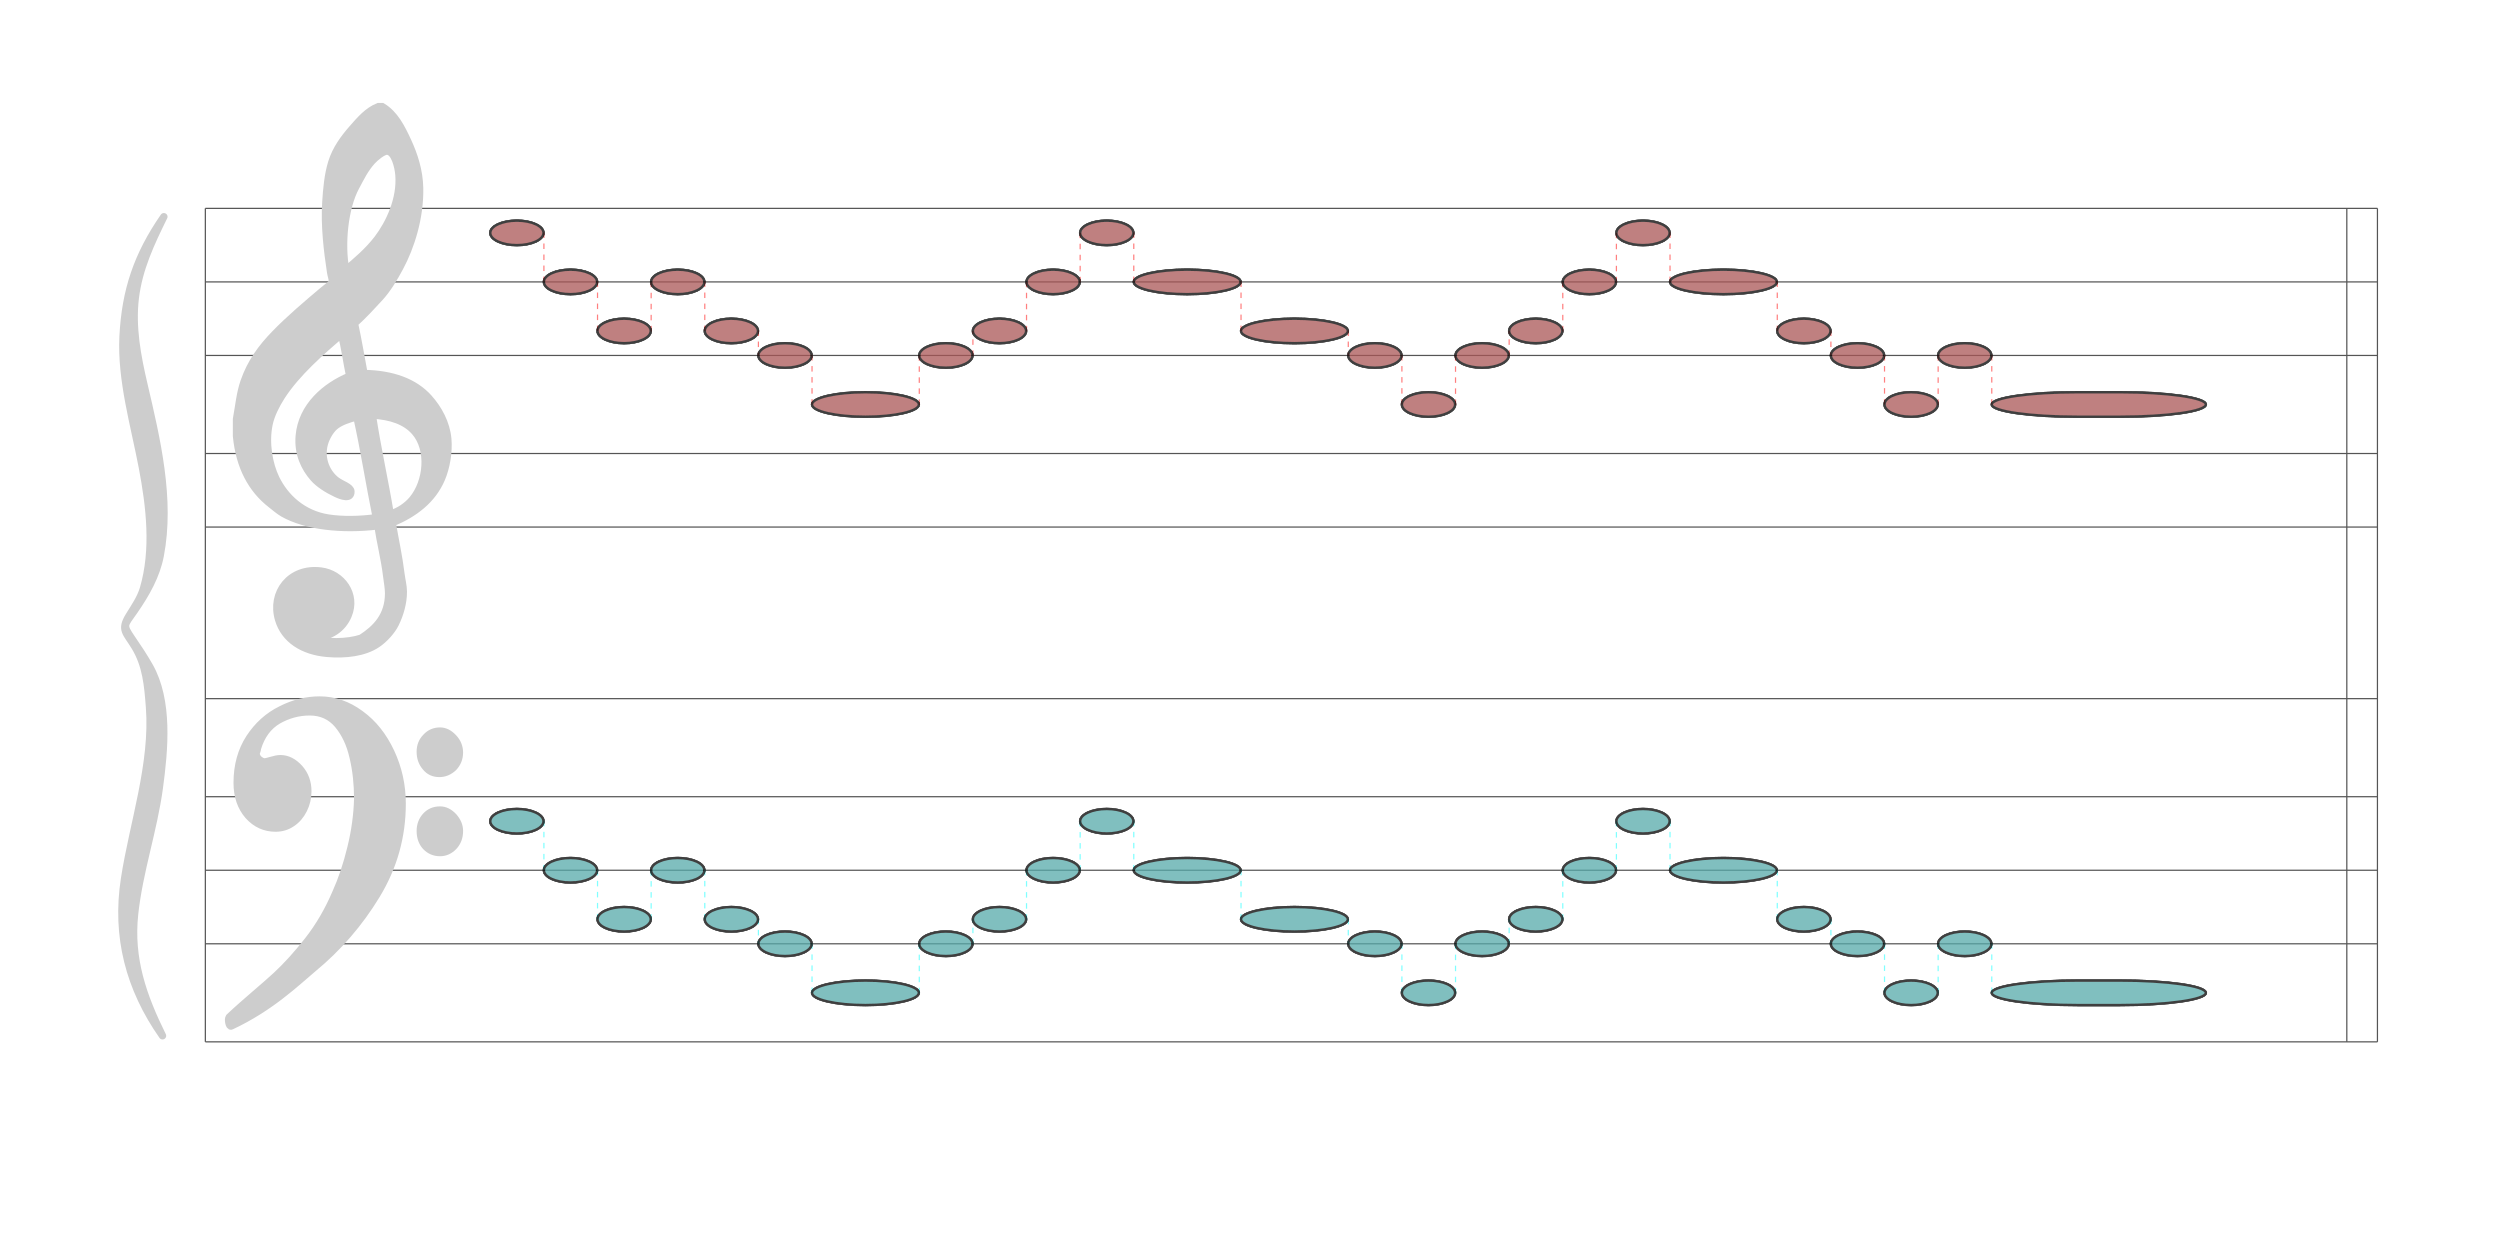
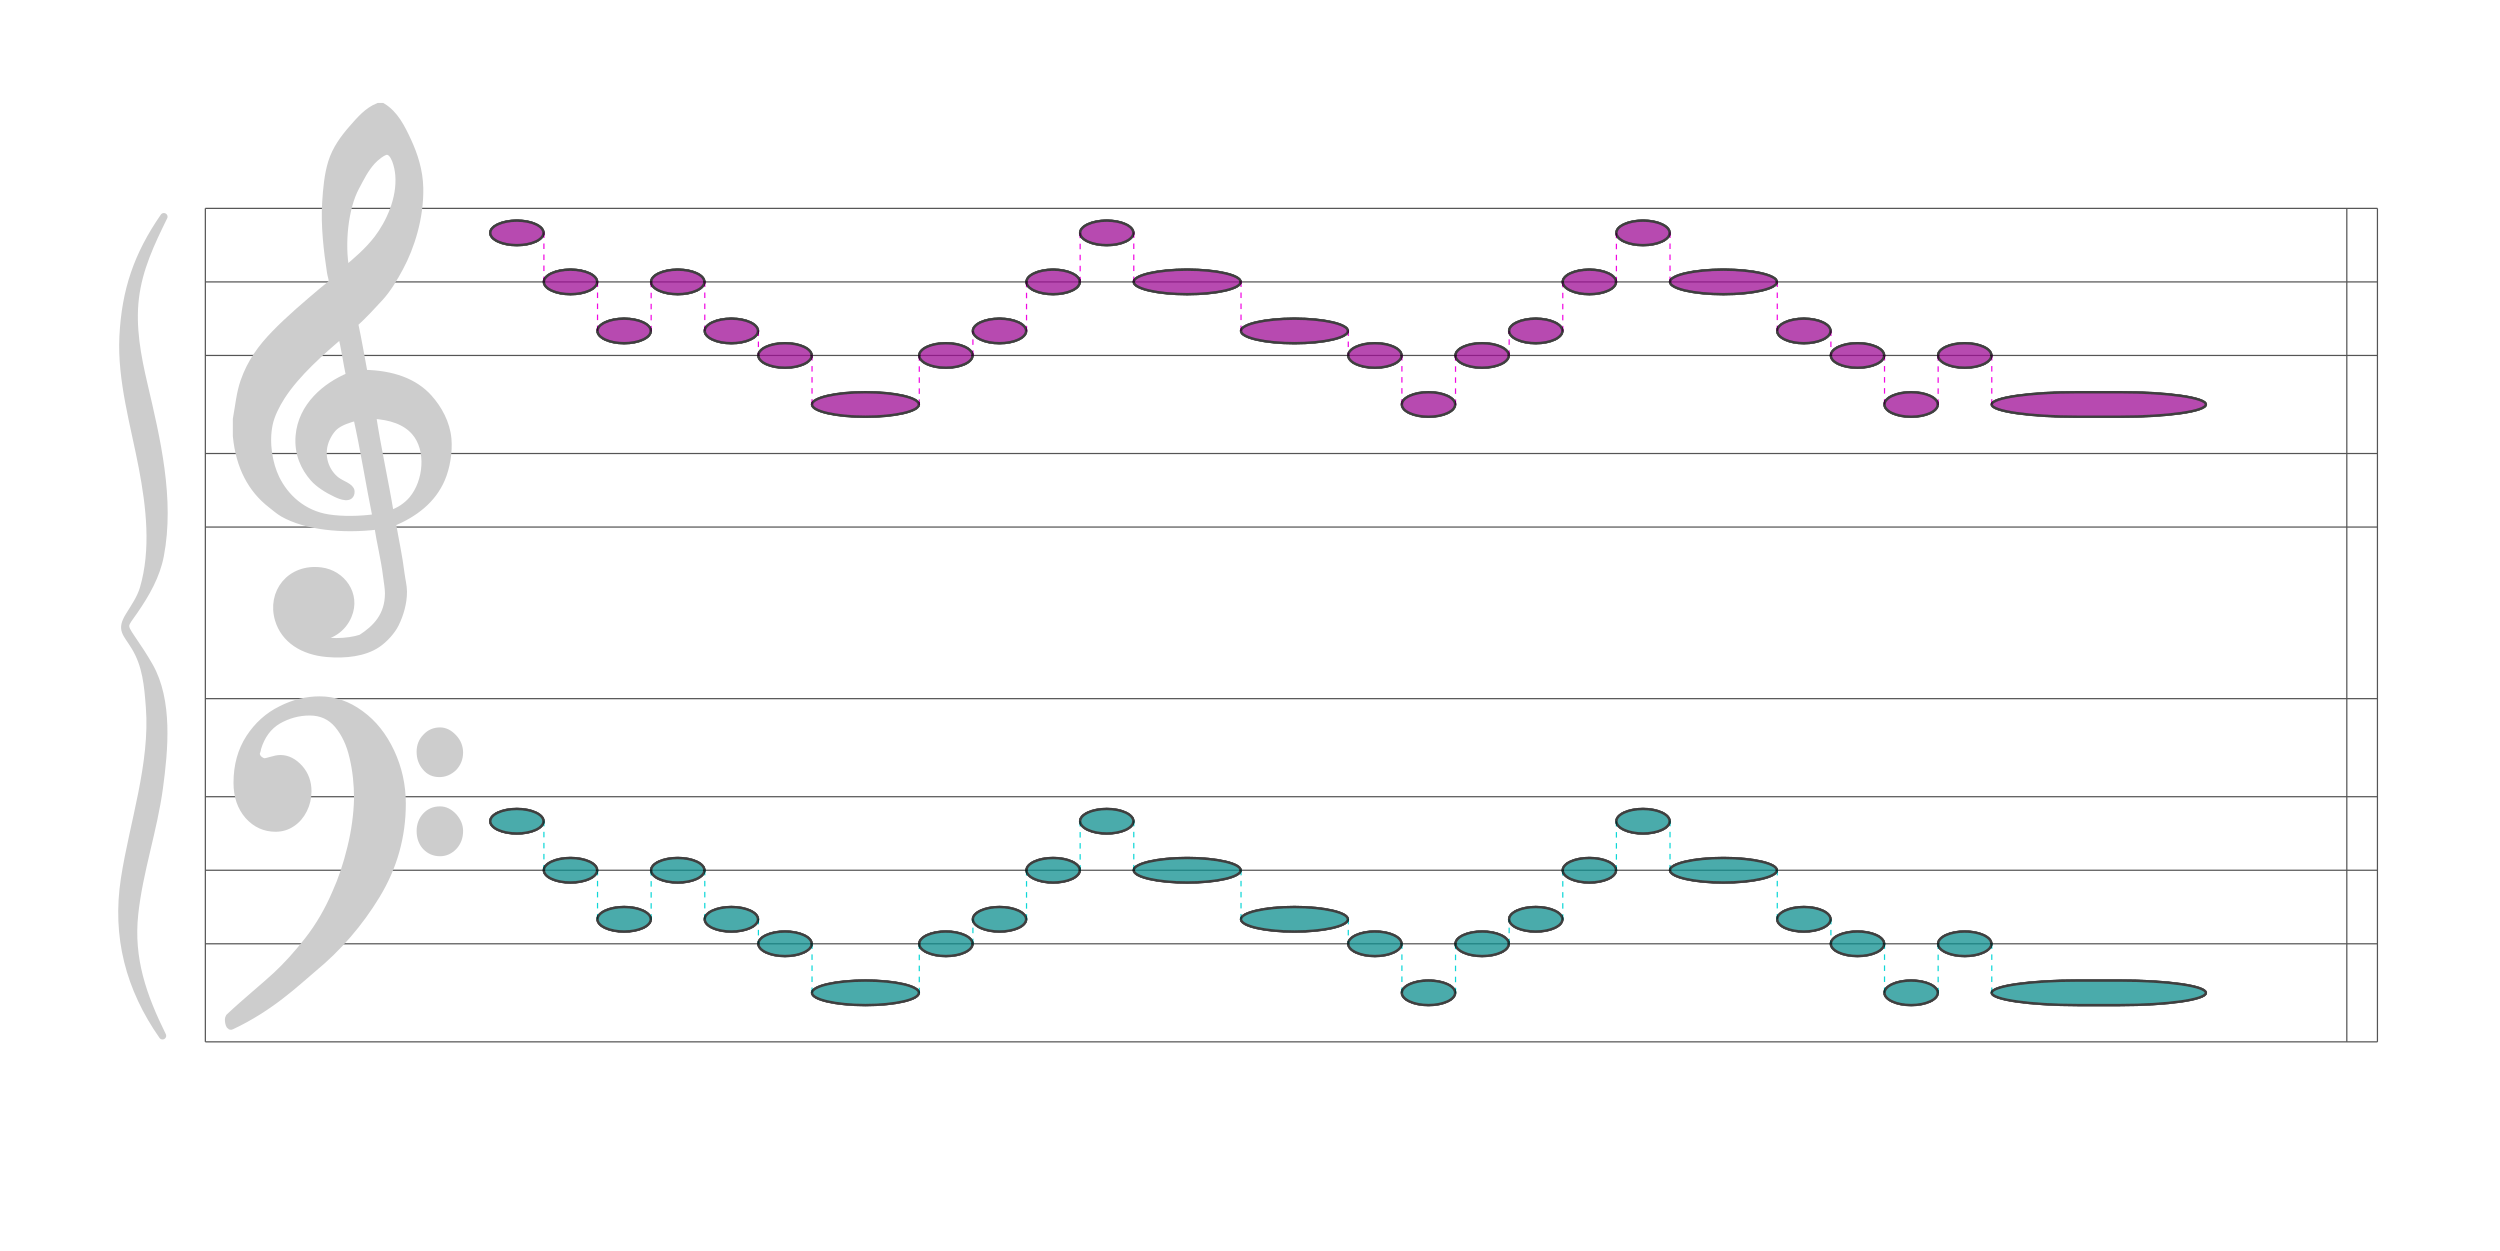
<svg xmlns="http://www.w3.org/2000/svg" version="1.1" viewPort="0 40 19.995 41" viewBox="-200 -50 1019.82 510" width="1019.82" height="510">
  <filter id="constantOpacity">
    <feComponentTransfer>
      <feFuncA type="table" tableValues="0 .5 .5" />
    </feComponentTransfer>
  </filter>
  <g transform="scale(35, -10) translate(0, -81)">
    <g class="staff-lines" stroke-width="0.5" stroke="#555555">
      <path vector-effect="non-scaling-stroke" d="M-3.321 64.5 L21.995 64.5" />
      <path vector-effect="non-scaling-stroke" d="M-3.321 67.5 L21.995 67.5" />
      <path vector-effect="non-scaling-stroke" d="M-3.321 71.5 L21.995 71.5" />
      <path vector-effect="non-scaling-stroke" d="M-3.321 74.5 L21.995 74.5" />
      <path vector-effect="non-scaling-stroke" d="M-3.321 77.5 L21.995 77.5" />
      <path vector-effect="non-scaling-stroke" d="M-3.321 43.5 L21.995 43.5" />
      <path vector-effect="non-scaling-stroke" d="M-3.321 47.5 L21.995 47.5" />
      <path vector-effect="non-scaling-stroke" d="M-3.321 50.5 L21.995 50.5" />
      <path vector-effect="non-scaling-stroke" d="M-3.321 53.5 L21.995 53.5" />
      <path vector-effect="non-scaling-stroke" d="M-3.321 57.5 L21.995 57.5" />
      <path vector-effect="non-scaling-stroke" d="M21.638,43.5 L21.638,77.5" />
      <path vector-effect="non-scaling-stroke" d="M21.995,43.5 L21.995,77.5" />
      <path vector-effect="non-scaling-stroke" d="M-3.321,43.5 L-3.321,77.5 z" />
    </g>
    <g transform="scale(0.714286, 1)">
      <g vector-effect="non-scaling-stroke" class="treble-clef" stroke="#cdcdcd" stroke-width="3" fill="#cdcdcd" transform="translate(-17.25, 5.15) scale(0.06, 0.07)">
        <path vector-effect="non-scaling-stroke" d="M250.026,1080.111c-2.375-5.813-4.501-12.037-5.616-19.656c-1.07-7.32-1.387-15.609-1.62-23.113    c-0.426-13.713,0.409-28.548,1.296-41.038c0.132-1.861,0.517-3.882,0.432-5.183c-0.118-1.794-1.622-3.834-2.484-5.401    c-4.551-8.266-9.023-16.291-13.176-25.488c-3.56-7.883-6.46-16.235-8.316-27.648c-1.087-6.682-1.406-14.26-2.053-21.816   c0-3.313,0-6.623,0-9.936c0.817-17.854,4.099-30.916,9.396-39.743c1.084-1.808,2.228-3.951,3.24-5.186    c6.218-7.579,16.081-9.873,25.812-7.343c0.598-8.887,1.858-19.53,2.376-28.944c0.193-3.49,0.54-7.194,0.54-10.368    c-0.003-13.193-3.44-20.603-7.452-26.135c-3.645-2.613-9.925-3.099-13.176,0.43c4.904-0.174,8.174,5.425,9.612,12.744    c2.427,12.351-1.738,24.386-7.344,25.918c-8.458,2.316-13.738-12.691-11.556-28.295c1.622-11.598,6.603-18.42,13.176-19.655    c5.073-0.956,10.149,0.426,13.608,5.399c1.988,2.858,4.009,7.685,4.968,11.879c1.246,5.448,2.18,12.212,2.16,18.792    c-0.01,3.246-0.453,6.761-0.648,10.152c-0.614,10.689-1.579,19.729-2.376,29.812c6.095,5.437,10.941,13.432,13.392,25.704    c1.302,6.52,2.035,15.517,1.727,23.111c-0.375,9.302-2.565,17.712-5.183,23.975c-3.863,9.248-9.852,13.985-17.604,14.257    c-0.849,9.749-1.633,19.633-2.593,29.159c2.376,4.619,4.55,9.643,6.805,14.906c2.185,5.095,3.892,11.286,5.508,17.712    c2.98,11.855,5.576,29.004,5.4,46.44c-0.102,10.157-1.538,19.319-3.24,27.215c-1.691,7.847-3.557,15.81-6.912,20.089    c-0.36,0-0.72,0-1.08,0C254.113,1090.306,252.068,1085.104,250.026,1080.111z M248.19,997.6    c-1.362,15.429-0.295,36.475,2.7,48.384c1.367,5.441,2.426,10.329,4.428,15.122c0.854,2.04,3.006,5.909,4.104,5.83    c2.104-0.153,3.064-9.245,3.24-13.824c0.542-14.092-2.623-28.387-5.832-37.366C254.247,1008.515,250.911,1002.572,248.19,997.6z     M249.27,935.823c-6.565-5.809-13.02-17.569-13.716-34.776c-0.425-10.517,1.463-18.693,3.888-24.624    c1.422-3.478,3.789-6.692,6.156-9.072c1.287-1.293,4.09-3.666,3.996,1.296c-0.048,2.584-2.504,4.06-3.888,6.263    c-2.557,4.079-4.489,12.399-3.348,21.385c0.481,3.784,1.636,7.983,2.808,10.153c1.458,2.697,3.725,4.34,6.048,5.615    c1.987-19.137,3.451-39.323,5.292-58.753c-4.493-1.347-9.224-1.49-13.068-0.213c-6.922,2.298-11.753,12.045-14.256,23.111    c-1.838,8.128-2.944,20.546-1.837,31.752c0.529,5.353,1.939,11.271,3.348,15.984c4.113,13.751,11.055,26.606,16.308,36.289    C247.971,952.523,248.466,943.862,249.27,935.823z M260.286,855.473c-1.479,19.361-3.545,38.701-4.86,57.671    c5.07-0.638,9.023-3.541,11.556-9.718c4.25-10.369,3.378-29.217-0.648-39.53C264.924,860.283,262.694,856.868,260.286,855.473z" />
      </g>
      <g class="bass-clef" fill="#cdcdcd" stroke="#cdcdcd" transform="scale(1.02, 1) translate(-0.25, 0.25)" stroke-width="3">
        <g transform="matrix(0.1835537,0,0,0.1830159,-98.29797,-1128.841)">
          <path vector-effect="non-scaling-stroke" d="M514.308,6407.837c3.419,4.086,5.655,9.64,7.124,12.803     c2.204,4.648,4.046,10.097,5.538,16.384c1.492,6.287,2.238,13.068,2.238,20.385c0,4.115-0.338,7.925-0.991,11.507     c-0.653,3.543-1.527,6.4-2.647,8.459c-1.108,2.095-2.297,3.125-3.545,3.125c-1.142,0-2.262-0.687-3.369-2.135     c-1.119-1.41-2.029-3.505-2.752-6.325c-0.711-2.819-1.073-6.135-1.073-9.982c0-3.011,0.326-5.411,0.968-7.317     c0.653-1.867,1.446-2.78,2.379-2.78c0.513,0,0.991,0.342,1.422,1.104c0.431,0.724,0.769,1.753,1.014,3.011     c0.245,1.257,0.373,2.628,0.373,4.077c0,2.019-0.245,3.733-0.735,5.144c-0.501,1.41-1.049,2.132-1.667,2.132     c-0.21,0-0.466-0.152-0.781-0.38c-0.303-0.229-0.501-0.342-0.571-0.342c-0.14,0-0.292,0.152-0.466,0.495     c-0.175,0.342-0.268,0.799-0.292,1.41c0.07,0.495,0.117,0.838,0.117,1.104c0.338,2.896,0.944,4.953,1.796,6.249     c0.863,1.258,1.784,1.905,2.763,1.905c1.014,0,1.83-0.953,2.46-2.858c0.63-1.943,1.073-4.344,1.329-7.277     c0.268-2.896,0.396-5.981,0.396-9.22c-0.035-3.468-0.221-7.125-0.583-10.897c-0.361-3.81-0.804-7.163-1.317-10.059     c-0.653-3.925-1.458-7.468-2.414-10.593c-0.956-3.124-1.889-5.752-2.775-7.849c-0.886-2.133-2.731-5.973-4.104-9.297     C514,6409.468,514.126,6407.62,514.308,6407.837z" />
          <path vector-effect="non-scaling-stroke" d="M531.259,6465.557c0.313-0.979,0.705-1.415,1.189-1.415     c0.457,0,0.862,0.436,1.228,1.306c0.339,0.908,0.522,2.032,0.522,3.339c0,1.233-0.17,2.358-0.522,3.302     c-0.353,0.979-0.745,1.488-1.163,1.488c-0.483,0-0.888-0.436-1.215-1.343c-0.34-0.871-0.509-1.958-0.509-3.266     C530.789,6467.626,530.945,6466.5,531.259,6465.557z" />
          <path vector-effect="non-scaling-stroke" d="M531.272,6447.847c0.327-0.871,0.732-1.342,1.241-1.342     c0.457,0,0.849,0.471,1.189,1.378c0.327,0.908,0.497,2.033,0.497,3.447c0,1.162-0.183,2.214-0.522,3.193     c-0.366,0.98-0.745,1.452-1.163,1.452c-0.509,0-0.914-0.436-1.241-1.343c-0.313-0.87-0.483-1.996-0.483-3.301     C530.789,6449.879,530.958,6448.717,531.272,6447.847z" />
        </g>
      </g>
    </g>
    <g transform="scale(0.714286, 1)">
      <g class="brace" transform="rotate(0.2) translate(30.5,-324) scale(1,-1) scale(.0175)">
        <path vector-effect="non-scaling-stroke" stroke="#cdcdcd" fill="#cdcdcd" stroke-width="3" stroke-linejoin="round" d="M-2031.812-22924.453    c-24.919,88.91-36.494,171.418-39.024,279.09c-2.379,101.156,9.877,207.264,16.991,305.533    c6.605,91.162,10.955,191.51-0.048,282.248c-2.757,22.732-8.614,43.227-13.597,63.254c-8.261,33.207-2.886,38.68,5.136,72.111    c10.485,43.689,11.808,90.887,13.172,140.795c3.604,132-16.215,270.613-24.675,400.074    c-8.818,134.883,3.651,255.861,34.113,366.164c-17.906-92.289-29.886-179.082-25.068-283.635    c4.572-99.275,18.379-195.207,24.078-294.23c5.11-88.826,9.914-203.154-8.344-284.342c-4.91-21.82-10.217-42.227-15.835-62.98    c-9.146-33.812-7.235-31.322,2.353-65.664c11.021-39.504,20.774-80.965,24.589-128.662c10.5-131.361-2.347-271.072-13.816-398.416    c-5.957-66.148-10.878-134.006-7.34-202.238C-2055.575-22803.877-2044.086-22863.117-2031.812-22924.453L-2031.812-22924.453z" />
      </g>
    </g>
    <g style="stroke-width:1; stroke:black;">
-       <g class="note-lines track-2" fill="none" stroke="hsl(180, 100%, 75%)" stroke-dasharray="2.25" vector-effect="non-scaling-stroke" stroke-width="0.5">
+       <g class="note-lines track-2" fill="none" stroke="hsl(180, 87%, 45%)" stroke-dasharray="2.25" vector-effect="non-scaling-stroke" stroke-width="0.5">
        <path vector-effect="non-scaling-stroke" d=" M0.62 52.5 L0.625 52.5 L0.625 50.5" />
        <path vector-effect="non-scaling-stroke" d=" M1.245 50.5 L1.25 50.5 L1.25 48.5" />
        <path vector-effect="non-scaling-stroke" d=" M1.87 48.5 L1.875 48.5 L1.875 50.5" />
        <path vector-effect="non-scaling-stroke" d=" M2.495 50.5 L2.5 50.5 L2.5 48.5" />
        <path vector-effect="non-scaling-stroke" d=" M3.12 48.5 L3.125 48.5 L3.125 47.5" />
        <path vector-effect="non-scaling-stroke" d=" M3.745 47.5 L3.75 47.5 L3.75 45.5" />
        <path vector-effect="non-scaling-stroke" d=" M4.995 45.5 L5 45.5 L5 47.5" />
        <path vector-effect="non-scaling-stroke" d=" M5.62 47.5 L5.625 47.5 L5.625 48.5" />
        <path vector-effect="non-scaling-stroke" d=" M6.245 48.5 L6.25 48.5 L6.25 50.5" />
        <path vector-effect="non-scaling-stroke" d=" M6.87 50.5 L6.875 50.5 L6.875 52.5" />
        <path vector-effect="non-scaling-stroke" d=" M7.495 52.5 L7.5 52.5 L7.5 50.5" />
        <path vector-effect="non-scaling-stroke" d=" M8.745 50.5 L8.75 50.5 L8.75 48.5" />
        <path vector-effect="non-scaling-stroke" d=" M9.995 48.5 L10 48.5 L10 47.5" />
        <path vector-effect="non-scaling-stroke" d=" M10.62 47.5 L10.625 47.5 L10.625 45.5" />
        <path vector-effect="non-scaling-stroke" d=" M11.245 45.5 L11.25 45.5 L11.25 47.5" />
        <path vector-effect="non-scaling-stroke" d=" M11.87 47.5 L11.875 47.5 L11.875 48.5" />
        <path vector-effect="non-scaling-stroke" d=" M12.495 48.5 L12.5 48.5 L12.5 50.5" />
        <path vector-effect="non-scaling-stroke" d=" M13.12 50.5 L13.125 50.5 L13.125 52.5" />
        <path vector-effect="non-scaling-stroke" d=" M13.745 52.5 L13.75 52.5 L13.75 50.5" />
        <path vector-effect="non-scaling-stroke" d=" M14.995 50.5 L15 50.5 L15 48.5" />
        <path vector-effect="non-scaling-stroke" d=" M15.62 48.5 L15.625 48.5 L15.625 47.5" />
        <path vector-effect="non-scaling-stroke" d=" M16.245 47.5 L16.25 47.5 L16.25 45.5" />
        <path vector-effect="non-scaling-stroke" d=" M16.87 45.5 L16.875 45.5 L16.875 47.5" />
        <path vector-effect="non-scaling-stroke" d=" M17.495 47.5 L17.5 47.5 L17.5 45.5" />
      </g>
-       <g class="note-lines track-1" fill="none" stroke="hsl(0, 100%, 75%)" stroke-dasharray="2.25" vector-effect="non-scaling-stroke" stroke-width="0.5">
+       <g class="note-lines track-1" fill="none" stroke="hsl(304, 93%, 49%)" stroke-dasharray="2.25" vector-effect="non-scaling-stroke" stroke-width="0.5">
        <path vector-effect="non-scaling-stroke" d=" M0.62 76.5 L0.625 76.5 L0.625 74.5" />
        <path vector-effect="non-scaling-stroke" d=" M1.245 74.5 L1.25 74.5 L1.25 72.5" />
        <path vector-effect="non-scaling-stroke" d=" M1.87 72.5 L1.875 72.5 L1.875 74.5" />
        <path vector-effect="non-scaling-stroke" d=" M2.495 74.5 L2.5 74.5 L2.5 72.5" />
        <path vector-effect="non-scaling-stroke" d=" M3.12 72.5 L3.125 72.5 L3.125 71.5" />
        <path vector-effect="non-scaling-stroke" d=" M3.745 71.5 L3.75 71.5 L3.75 69.5" />
        <path vector-effect="non-scaling-stroke" d=" M4.995 69.5 L5 69.5 L5 71.5" />
        <path vector-effect="non-scaling-stroke" d=" M5.62 71.5 L5.625 71.5 L5.625 72.5" />
        <path vector-effect="non-scaling-stroke" d=" M6.245 72.5 L6.25 72.5 L6.25 74.5" />
        <path vector-effect="non-scaling-stroke" d=" M6.87 74.5 L6.875 74.5 L6.875 76.5" />
        <path vector-effect="non-scaling-stroke" d=" M7.495 76.5 L7.5 76.5 L7.5 74.5" />
        <path vector-effect="non-scaling-stroke" d=" M8.745 74.5 L8.75 74.5 L8.75 72.5" />
        <path vector-effect="non-scaling-stroke" d=" M9.995 72.5 L10 72.5 L10 71.5" />
        <path vector-effect="non-scaling-stroke" d=" M10.62 71.5 L10.625 71.5 L10.625 69.5" />
        <path vector-effect="non-scaling-stroke" d=" M11.245 69.5 L11.25 69.5 L11.25 71.5" />
        <path vector-effect="non-scaling-stroke" d=" M11.87 71.5 L11.875 71.5 L11.875 72.5" />
        <path vector-effect="non-scaling-stroke" d=" M12.495 72.5 L12.5 72.5 L12.5 74.5" />
        <path vector-effect="non-scaling-stroke" d=" M13.12 74.5 L13.125 74.5 L13.125 76.5" />
        <path vector-effect="non-scaling-stroke" d=" M13.745 76.5 L13.75 76.5 L13.75 74.5" />
        <path vector-effect="non-scaling-stroke" d=" M14.995 74.5 L15 74.5 L15 72.5" />
        <path vector-effect="non-scaling-stroke" d=" M15.62 72.5 L15.625 72.5 L15.625 71.5" />
        <path vector-effect="non-scaling-stroke" d=" M16.245 71.5 L16.25 71.5 L16.25 69.5" />
        <path vector-effect="non-scaling-stroke" d=" M16.87 69.5 L16.875 69.5 L16.875 71.5" />
        <path vector-effect="non-scaling-stroke" d=" M17.495 71.5 L17.5 71.5 L17.5 69.5" />
      </g>
      <g opacity="0.5" class="note-backdrops track-2" style="fill:black;">
        <g class="note key-52 ont-0d000 offt-0d620 maxima">
          <rect vector-effect="non-scaling-stroke" rx="1" ry="1" x="0" y="52" width="0.62" height="1" />
        </g>
        <g class="note key-50 ont-0d625 offt-1d245">
          <rect vector-effect="non-scaling-stroke" rx="1" ry="1" x="0.625" y="50" width="0.62" height="1" />
        </g>
        <g class="note key-48 ont-1d250 offt-1d870">
          <rect vector-effect="non-scaling-stroke" rx="1" ry="1" x="1.25" y="48" width="0.62" height="1" />
        </g>
        <g class="note key-50 ont-1d875 offt-2d495">
          <rect vector-effect="non-scaling-stroke" rx="1" ry="1" x="1.875" y="50" width="0.62" height="1" />
        </g>
        <g class="note key-48 ont-2d500 offt-3d120">
          <rect vector-effect="non-scaling-stroke" rx="1" ry="1" x="2.5" y="48" width="0.62" height="1" />
        </g>
        <g class="note key-47 ont-3d125 offt-3d745">
          <rect vector-effect="non-scaling-stroke" rx="1" ry="1" x="3.125" y="47" width="0.62" height="1" />
        </g>
        <g class="note key-45 ont-3d750 offt-4d995 minima">
          <rect vector-effect="non-scaling-stroke" rx="1" ry="1" x="3.75" y="45" width="1.245" height="1" />
        </g>
        <g class="note key-47 ont-5d000 offt-5d620">
          <rect vector-effect="non-scaling-stroke" rx="1" ry="1" x="5" y="47" width="0.62" height="1" />
        </g>
        <g class="note key-48 ont-5d625 offt-6d245">
          <rect vector-effect="non-scaling-stroke" rx="1" ry="1" x="5.625" y="48" width="0.62" height="1" />
        </g>
        <g class="note key-50 ont-6d250 offt-6d870">
          <rect vector-effect="non-scaling-stroke" rx="1" ry="1" x="6.25" y="50" width="0.62" height="1" />
        </g>
        <g class="note key-52 ont-6d875 offt-7d495 maxima">
          <rect vector-effect="non-scaling-stroke" rx="1" ry="1" x="6.875" y="52" width="0.62" height="1" />
        </g>
        <g class="note key-50 ont-7d500 offt-8d745">
          <rect vector-effect="non-scaling-stroke" rx="1" ry="1" x="7.5" y="50" width="1.245" height="1" />
        </g>
        <g class="note key-48 ont-8d750 offt-9d995">
          <rect vector-effect="non-scaling-stroke" rx="1" ry="1" x="8.75" y="48" width="1.245" height="1" />
        </g>
        <g class="note key-47 ont-10d000 offt-10d620">
          <rect vector-effect="non-scaling-stroke" rx="1" ry="1" x="10" y="47" width="0.62" height="1" />
        </g>
        <g class="note key-45 ont-10d625 offt-11d245 minima">
          <rect vector-effect="non-scaling-stroke" rx="1" ry="1" x="10.625" y="45" width="0.62" height="1" />
        </g>
        <g class="note key-47 ont-11d250 offt-11d870">
          <rect vector-effect="non-scaling-stroke" rx="1" ry="1" x="11.25" y="47" width="0.62" height="1" />
        </g>
        <g class="note key-48 ont-11d875 offt-12d495">
          <rect vector-effect="non-scaling-stroke" rx="1" ry="1" x="11.875" y="48" width="0.62" height="1" />
        </g>
        <g class="note key-50 ont-12d500 offt-13d120">
          <rect vector-effect="non-scaling-stroke" rx="1" ry="1" x="12.5" y="50" width="0.62" height="1" />
        </g>
        <g class="note key-52 ont-13d125 offt-13d745 maxima">
          <rect vector-effect="non-scaling-stroke" rx="1" ry="1" x="13.125" y="52" width="0.62" height="1" />
        </g>
        <g class="note key-50 ont-13d750 offt-14d995">
          <rect vector-effect="non-scaling-stroke" rx="1" ry="1" x="13.75" y="50" width="1.245" height="1" />
        </g>
        <g class="note key-48 ont-15d000 offt-15d620">
          <rect vector-effect="non-scaling-stroke" rx="1" ry="1" x="15" y="48" width="0.62" height="1" />
        </g>
        <g class="note key-47 ont-15d625 offt-16d245">
          <rect vector-effect="non-scaling-stroke" rx="1" ry="1" x="15.625" y="47" width="0.62" height="1" />
        </g>
        <g class="note key-45 ont-16d250 offt-16d870 minima">
          <rect vector-effect="non-scaling-stroke" rx="1" ry="1" x="16.25" y="45" width="0.62" height="1" />
        </g>
        <g class="note key-47 ont-16d875 offt-17d495">
          <rect vector-effect="non-scaling-stroke" rx="1" ry="1" x="16.875" y="47" width="0.62" height="1" />
        </g>
        <g class="note key-45 ont-17d500 offt-19d995 minima">
          <rect vector-effect="non-scaling-stroke" rx="1" ry="1" x="17.5" y="45" width="2.495" height="1" />
        </g>
      </g>
      <g opacity="0.5" class="note-backdrops track-1" style="fill:black;">
        <g class="note key-76 ont-0d000 offt-0d620 maxima">
          <rect vector-effect="non-scaling-stroke" rx="1" ry="1" x="0" y="76" width="0.62" height="1" />
        </g>
        <g class="note key-74 ont-0d625 offt-1d245">
          <rect vector-effect="non-scaling-stroke" rx="1" ry="1" x="0.625" y="74" width="0.62" height="1" />
        </g>
        <g class="note key-72 ont-1d250 offt-1d870">
          <rect vector-effect="non-scaling-stroke" rx="1" ry="1" x="1.25" y="72" width="0.62" height="1" />
        </g>
        <g class="note key-74 ont-1d875 offt-2d495">
          <rect vector-effect="non-scaling-stroke" rx="1" ry="1" x="1.875" y="74" width="0.62" height="1" />
        </g>
        <g class="note key-72 ont-2d500 offt-3d120">
          <rect vector-effect="non-scaling-stroke" rx="1" ry="1" x="2.5" y="72" width="0.62" height="1" />
        </g>
        <g class="note key-71 ont-3d125 offt-3d745">
          <rect vector-effect="non-scaling-stroke" rx="1" ry="1" x="3.125" y="71" width="0.62" height="1" />
        </g>
        <g class="note key-69 ont-3d750 offt-4d995 minima">
          <rect vector-effect="non-scaling-stroke" rx="1" ry="1" x="3.75" y="69" width="1.245" height="1" />
        </g>
        <g class="note key-71 ont-5d000 offt-5d620">
          <rect vector-effect="non-scaling-stroke" rx="1" ry="1" x="5" y="71" width="0.62" height="1" />
        </g>
        <g class="note key-72 ont-5d625 offt-6d245">
          <rect vector-effect="non-scaling-stroke" rx="1" ry="1" x="5.625" y="72" width="0.62" height="1" />
        </g>
        <g class="note key-74 ont-6d250 offt-6d870">
          <rect vector-effect="non-scaling-stroke" rx="1" ry="1" x="6.25" y="74" width="0.62" height="1" />
        </g>
        <g class="note key-76 ont-6d875 offt-7d495 maxima">
          <rect vector-effect="non-scaling-stroke" rx="1" ry="1" x="6.875" y="76" width="0.62" height="1" />
        </g>
        <g class="note key-74 ont-7d500 offt-8d745">
          <rect vector-effect="non-scaling-stroke" rx="1" ry="1" x="7.5" y="74" width="1.245" height="1" />
        </g>
        <g class="note key-72 ont-8d750 offt-9d995">
          <rect vector-effect="non-scaling-stroke" rx="1" ry="1" x="8.75" y="72" width="1.245" height="1" />
        </g>
        <g class="note key-71 ont-10d000 offt-10d620">
          <rect vector-effect="non-scaling-stroke" rx="1" ry="1" x="10" y="71" width="0.62" height="1" />
        </g>
        <g class="note key-69 ont-10d625 offt-11d245 minima">
          <rect vector-effect="non-scaling-stroke" rx="1" ry="1" x="10.625" y="69" width="0.62" height="1" />
        </g>
        <g class="note key-71 ont-11d250 offt-11d870">
          <rect vector-effect="non-scaling-stroke" rx="1" ry="1" x="11.25" y="71" width="0.62" height="1" />
        </g>
        <g class="note key-72 ont-11d875 offt-12d495">
          <rect vector-effect="non-scaling-stroke" rx="1" ry="1" x="11.875" y="72" width="0.62" height="1" />
        </g>
        <g class="note key-74 ont-12d500 offt-13d120">
          <rect vector-effect="non-scaling-stroke" rx="1" ry="1" x="12.5" y="74" width="0.62" height="1" />
        </g>
        <g class="note key-76 ont-13d125 offt-13d745 maxima">
          <rect vector-effect="non-scaling-stroke" rx="1" ry="1" x="13.125" y="76" width="0.62" height="1" />
        </g>
        <g class="note key-74 ont-13d750 offt-14d995">
          <rect vector-effect="non-scaling-stroke" rx="1" ry="1" x="13.75" y="74" width="1.245" height="1" />
        </g>
        <g class="note key-72 ont-15d000 offt-15d620">
          <rect vector-effect="non-scaling-stroke" rx="1" ry="1" x="15" y="72" width="0.62" height="1" />
        </g>
        <g class="note key-71 ont-15d625 offt-16d245">
          <rect vector-effect="non-scaling-stroke" rx="1" ry="1" x="15.625" y="71" width="0.62" height="1" />
        </g>
        <g class="note key-69 ont-16d250 offt-16d870 minima">
          <rect vector-effect="non-scaling-stroke" rx="1" ry="1" x="16.25" y="69" width="0.62" height="1" />
        </g>
        <g class="note key-71 ont-16d875 offt-17d495">
          <rect vector-effect="non-scaling-stroke" rx="1" ry="1" x="16.875" y="71" width="0.62" height="1" />
        </g>
        <g class="note key-69 ont-17d500 offt-19d995 minima">
          <rect vector-effect="non-scaling-stroke" rx="1" ry="1" x="17.5" y="69" width="2.495" height="1" />
        </g>
      </g>
-       <g class="track-2" filter="url(#constantOpacity)" style="opacity:1; fill:hsl(180, 100%, 75%);">
+       <g class="track-2" filter="url(#constantOpacity)" style="opacity:1; fill:hsl(180, 87%, 45%);">
        <g class="note key-52 ont-0d000 offt-0d620 maxima">
          <rect vector-effect="non-scaling-stroke" rx="1" ry="1" x="0" y="52" width="0.62" height="1" />
        </g>
        <g class="note key-50 ont-0d625 offt-1d245">
          <rect vector-effect="non-scaling-stroke" rx="1" ry="1" x="0.625" y="50" width="0.62" height="1" />
        </g>
        <g class="note key-48 ont-1d250 offt-1d870">
          <rect vector-effect="non-scaling-stroke" rx="1" ry="1" x="1.25" y="48" width="0.62" height="1" />
        </g>
        <g class="note key-50 ont-1d875 offt-2d495">
          <rect vector-effect="non-scaling-stroke" rx="1" ry="1" x="1.875" y="50" width="0.62" height="1" />
        </g>
        <g class="note key-48 ont-2d500 offt-3d120">
          <rect vector-effect="non-scaling-stroke" rx="1" ry="1" x="2.5" y="48" width="0.62" height="1" />
        </g>
        <g class="note key-47 ont-3d125 offt-3d745">
          <rect vector-effect="non-scaling-stroke" rx="1" ry="1" x="3.125" y="47" width="0.62" height="1" />
        </g>
        <g class="note key-45 ont-3d750 offt-4d995 minima">
          <rect vector-effect="non-scaling-stroke" rx="1" ry="1" x="3.75" y="45" width="1.245" height="1" />
        </g>
        <g class="note key-47 ont-5d000 offt-5d620">
          <rect vector-effect="non-scaling-stroke" rx="1" ry="1" x="5" y="47" width="0.62" height="1" />
        </g>
        <g class="note key-48 ont-5d625 offt-6d245">
          <rect vector-effect="non-scaling-stroke" rx="1" ry="1" x="5.625" y="48" width="0.62" height="1" />
        </g>
        <g class="note key-50 ont-6d250 offt-6d870">
          <rect vector-effect="non-scaling-stroke" rx="1" ry="1" x="6.25" y="50" width="0.62" height="1" />
        </g>
        <g class="note key-52 ont-6d875 offt-7d495 maxima">
          <rect vector-effect="non-scaling-stroke" rx="1" ry="1" x="6.875" y="52" width="0.62" height="1" />
        </g>
        <g class="note key-50 ont-7d500 offt-8d745">
          <rect vector-effect="non-scaling-stroke" rx="1" ry="1" x="7.5" y="50" width="1.245" height="1" />
        </g>
        <g class="note key-48 ont-8d750 offt-9d995">
          <rect vector-effect="non-scaling-stroke" rx="1" ry="1" x="8.75" y="48" width="1.245" height="1" />
        </g>
        <g class="note key-47 ont-10d000 offt-10d620">
          <rect vector-effect="non-scaling-stroke" rx="1" ry="1" x="10" y="47" width="0.62" height="1" />
        </g>
        <g class="note key-45 ont-10d625 offt-11d245 minima">
          <rect vector-effect="non-scaling-stroke" rx="1" ry="1" x="10.625" y="45" width="0.62" height="1" />
        </g>
        <g class="note key-47 ont-11d250 offt-11d870">
          <rect vector-effect="non-scaling-stroke" rx="1" ry="1" x="11.25" y="47" width="0.62" height="1" />
        </g>
        <g class="note key-48 ont-11d875 offt-12d495">
          <rect vector-effect="non-scaling-stroke" rx="1" ry="1" x="11.875" y="48" width="0.62" height="1" />
        </g>
        <g class="note key-50 ont-12d500 offt-13d120">
          <rect vector-effect="non-scaling-stroke" rx="1" ry="1" x="12.5" y="50" width="0.62" height="1" />
        </g>
        <g class="note key-52 ont-13d125 offt-13d745 maxima">
          <rect vector-effect="non-scaling-stroke" rx="1" ry="1" x="13.125" y="52" width="0.62" height="1" />
        </g>
        <g class="note key-50 ont-13d750 offt-14d995">
          <rect vector-effect="non-scaling-stroke" rx="1" ry="1" x="13.75" y="50" width="1.245" height="1" />
        </g>
        <g class="note key-48 ont-15d000 offt-15d620">
          <rect vector-effect="non-scaling-stroke" rx="1" ry="1" x="15" y="48" width="0.62" height="1" />
        </g>
        <g class="note key-47 ont-15d625 offt-16d245">
          <rect vector-effect="non-scaling-stroke" rx="1" ry="1" x="15.625" y="47" width="0.62" height="1" />
        </g>
        <g class="note key-45 ont-16d250 offt-16d870 minima">
          <rect vector-effect="non-scaling-stroke" rx="1" ry="1" x="16.25" y="45" width="0.62" height="1" />
        </g>
        <g class="note key-47 ont-16d875 offt-17d495">
          <rect vector-effect="non-scaling-stroke" rx="1" ry="1" x="16.875" y="47" width="0.62" height="1" />
        </g>
        <g class="note key-45 ont-17d500 offt-19d995 minima">
          <rect vector-effect="non-scaling-stroke" rx="1" ry="1" x="17.5" y="45" width="2.495" height="1" />
        </g>
      </g>
-       <g class="track-1" filter="url(#constantOpacity)" style="opacity:1; fill:hsl(0, 100%, 75%);">
+       <g class="track-1" filter="url(#constantOpacity)" style="opacity:1; fill:hsl(304, 93%, 49%);">
        <g class="note key-76 ont-0d000 offt-0d620 maxima">
          <rect vector-effect="non-scaling-stroke" rx="1" ry="1" x="0" y="76" width="0.62" height="1" />
        </g>
        <g class="note key-74 ont-0d625 offt-1d245">
          <rect vector-effect="non-scaling-stroke" rx="1" ry="1" x="0.625" y="74" width="0.62" height="1" />
        </g>
        <g class="note key-72 ont-1d250 offt-1d870">
          <rect vector-effect="non-scaling-stroke" rx="1" ry="1" x="1.25" y="72" width="0.62" height="1" />
        </g>
        <g class="note key-74 ont-1d875 offt-2d495">
          <rect vector-effect="non-scaling-stroke" rx="1" ry="1" x="1.875" y="74" width="0.62" height="1" />
        </g>
        <g class="note key-72 ont-2d500 offt-3d120">
          <rect vector-effect="non-scaling-stroke" rx="1" ry="1" x="2.5" y="72" width="0.62" height="1" />
        </g>
        <g class="note key-71 ont-3d125 offt-3d745">
          <rect vector-effect="non-scaling-stroke" rx="1" ry="1" x="3.125" y="71" width="0.62" height="1" />
        </g>
        <g class="note key-69 ont-3d750 offt-4d995 minima">
          <rect vector-effect="non-scaling-stroke" rx="1" ry="1" x="3.75" y="69" width="1.245" height="1" />
        </g>
        <g class="note key-71 ont-5d000 offt-5d620">
          <rect vector-effect="non-scaling-stroke" rx="1" ry="1" x="5" y="71" width="0.62" height="1" />
        </g>
        <g class="note key-72 ont-5d625 offt-6d245">
          <rect vector-effect="non-scaling-stroke" rx="1" ry="1" x="5.625" y="72" width="0.62" height="1" />
        </g>
        <g class="note key-74 ont-6d250 offt-6d870">
          <rect vector-effect="non-scaling-stroke" rx="1" ry="1" x="6.25" y="74" width="0.62" height="1" />
        </g>
        <g class="note key-76 ont-6d875 offt-7d495 maxima">
          <rect vector-effect="non-scaling-stroke" rx="1" ry="1" x="6.875" y="76" width="0.62" height="1" />
        </g>
        <g class="note key-74 ont-7d500 offt-8d745">
          <rect vector-effect="non-scaling-stroke" rx="1" ry="1" x="7.5" y="74" width="1.245" height="1" />
        </g>
        <g class="note key-72 ont-8d750 offt-9d995">
          <rect vector-effect="non-scaling-stroke" rx="1" ry="1" x="8.75" y="72" width="1.245" height="1" />
        </g>
        <g class="note key-71 ont-10d000 offt-10d620">
          <rect vector-effect="non-scaling-stroke" rx="1" ry="1" x="10" y="71" width="0.62" height="1" />
        </g>
        <g class="note key-69 ont-10d625 offt-11d245 minima">
          <rect vector-effect="non-scaling-stroke" rx="1" ry="1" x="10.625" y="69" width="0.62" height="1" />
        </g>
        <g class="note key-71 ont-11d250 offt-11d870">
          <rect vector-effect="non-scaling-stroke" rx="1" ry="1" x="11.25" y="71" width="0.62" height="1" />
        </g>
        <g class="note key-72 ont-11d875 offt-12d495">
          <rect vector-effect="non-scaling-stroke" rx="1" ry="1" x="11.875" y="72" width="0.62" height="1" />
        </g>
        <g class="note key-74 ont-12d500 offt-13d120">
          <rect vector-effect="non-scaling-stroke" rx="1" ry="1" x="12.5" y="74" width="0.62" height="1" />
        </g>
        <g class="note key-76 ont-13d125 offt-13d745 maxima">
          <rect vector-effect="non-scaling-stroke" rx="1" ry="1" x="13.125" y="76" width="0.62" height="1" />
        </g>
        <g class="note key-74 ont-13d750 offt-14d995">
          <rect vector-effect="non-scaling-stroke" rx="1" ry="1" x="13.75" y="74" width="1.245" height="1" />
        </g>
        <g class="note key-72 ont-15d000 offt-15d620">
          <rect vector-effect="non-scaling-stroke" rx="1" ry="1" x="15" y="72" width="0.62" height="1" />
        </g>
        <g class="note key-71 ont-15d625 offt-16d245">
          <rect vector-effect="non-scaling-stroke" rx="1" ry="1" x="15.625" y="71" width="0.62" height="1" />
        </g>
        <g class="note key-69 ont-16d250 offt-16d870 minima">
          <rect vector-effect="non-scaling-stroke" rx="1" ry="1" x="16.25" y="69" width="0.62" height="1" />
        </g>
        <g class="note key-71 ont-16d875 offt-17d495">
          <rect vector-effect="non-scaling-stroke" rx="1" ry="1" x="16.875" y="71" width="0.62" height="1" />
        </g>
        <g class="note key-69 ont-17d500 offt-19d995 minima">
          <rect vector-effect="non-scaling-stroke" rx="1" ry="1" x="17.5" y="69" width="2.495" height="1" />
        </g>
      </g>
    </g>
  </g>
</svg>
